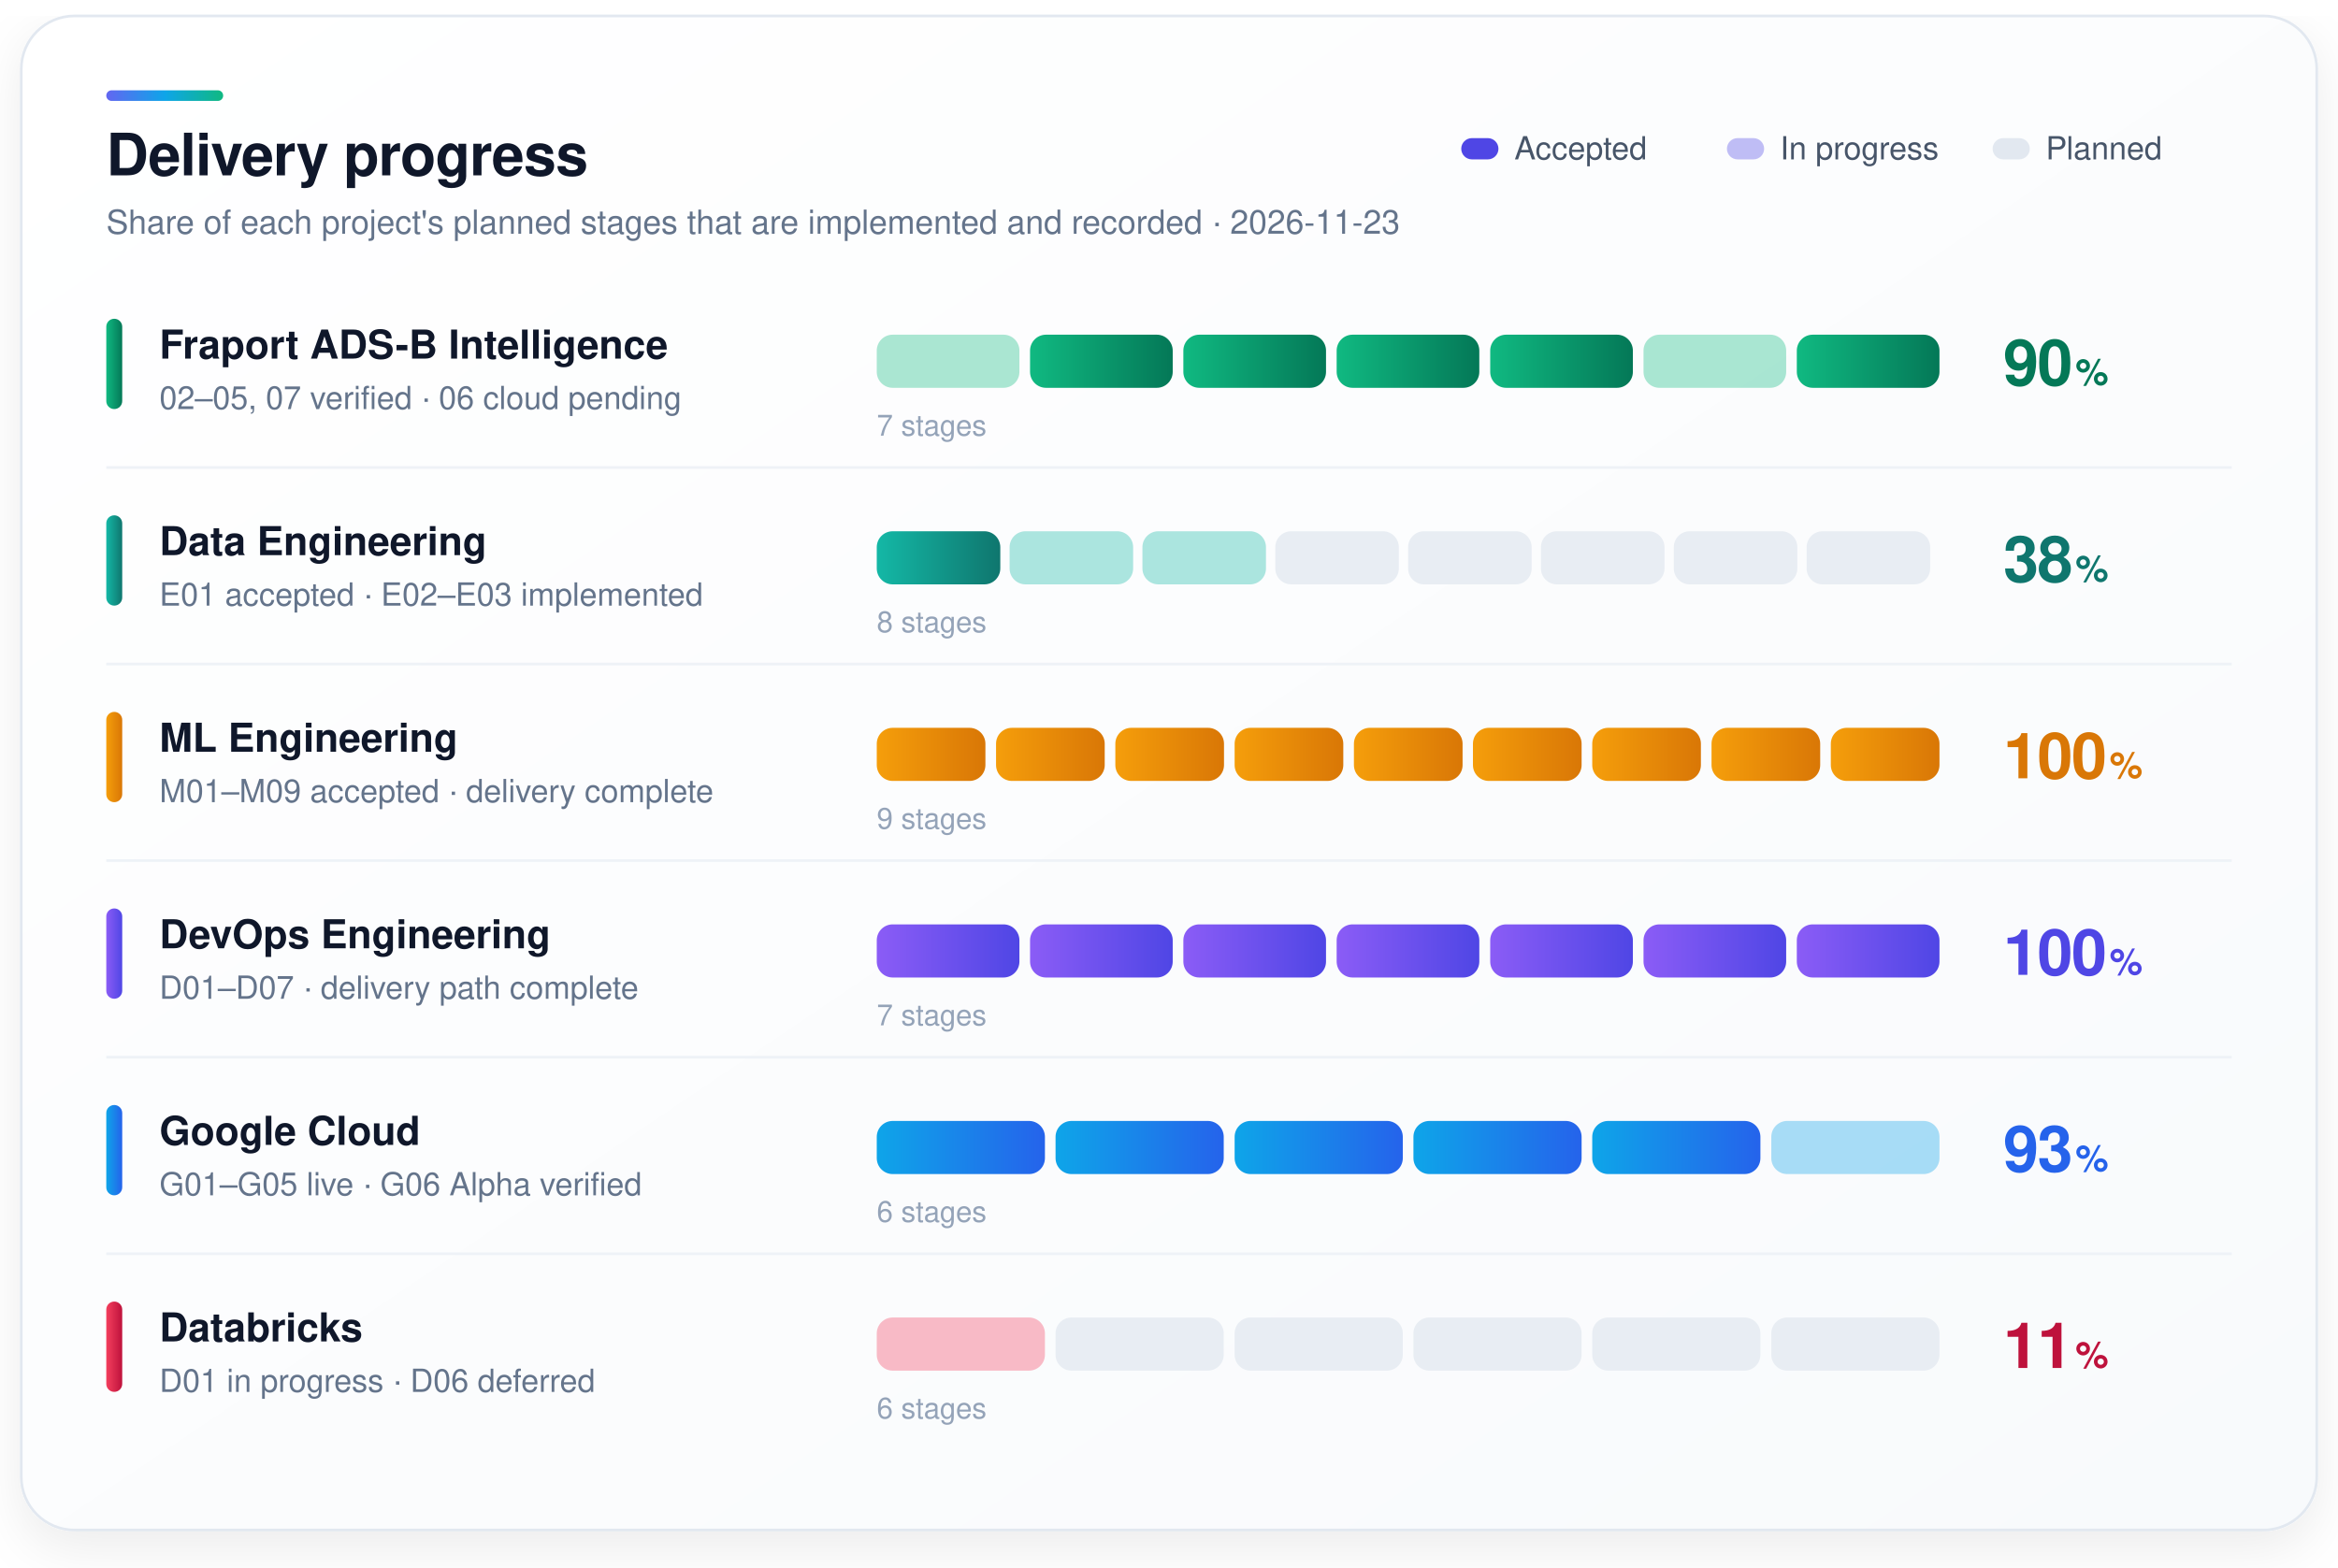
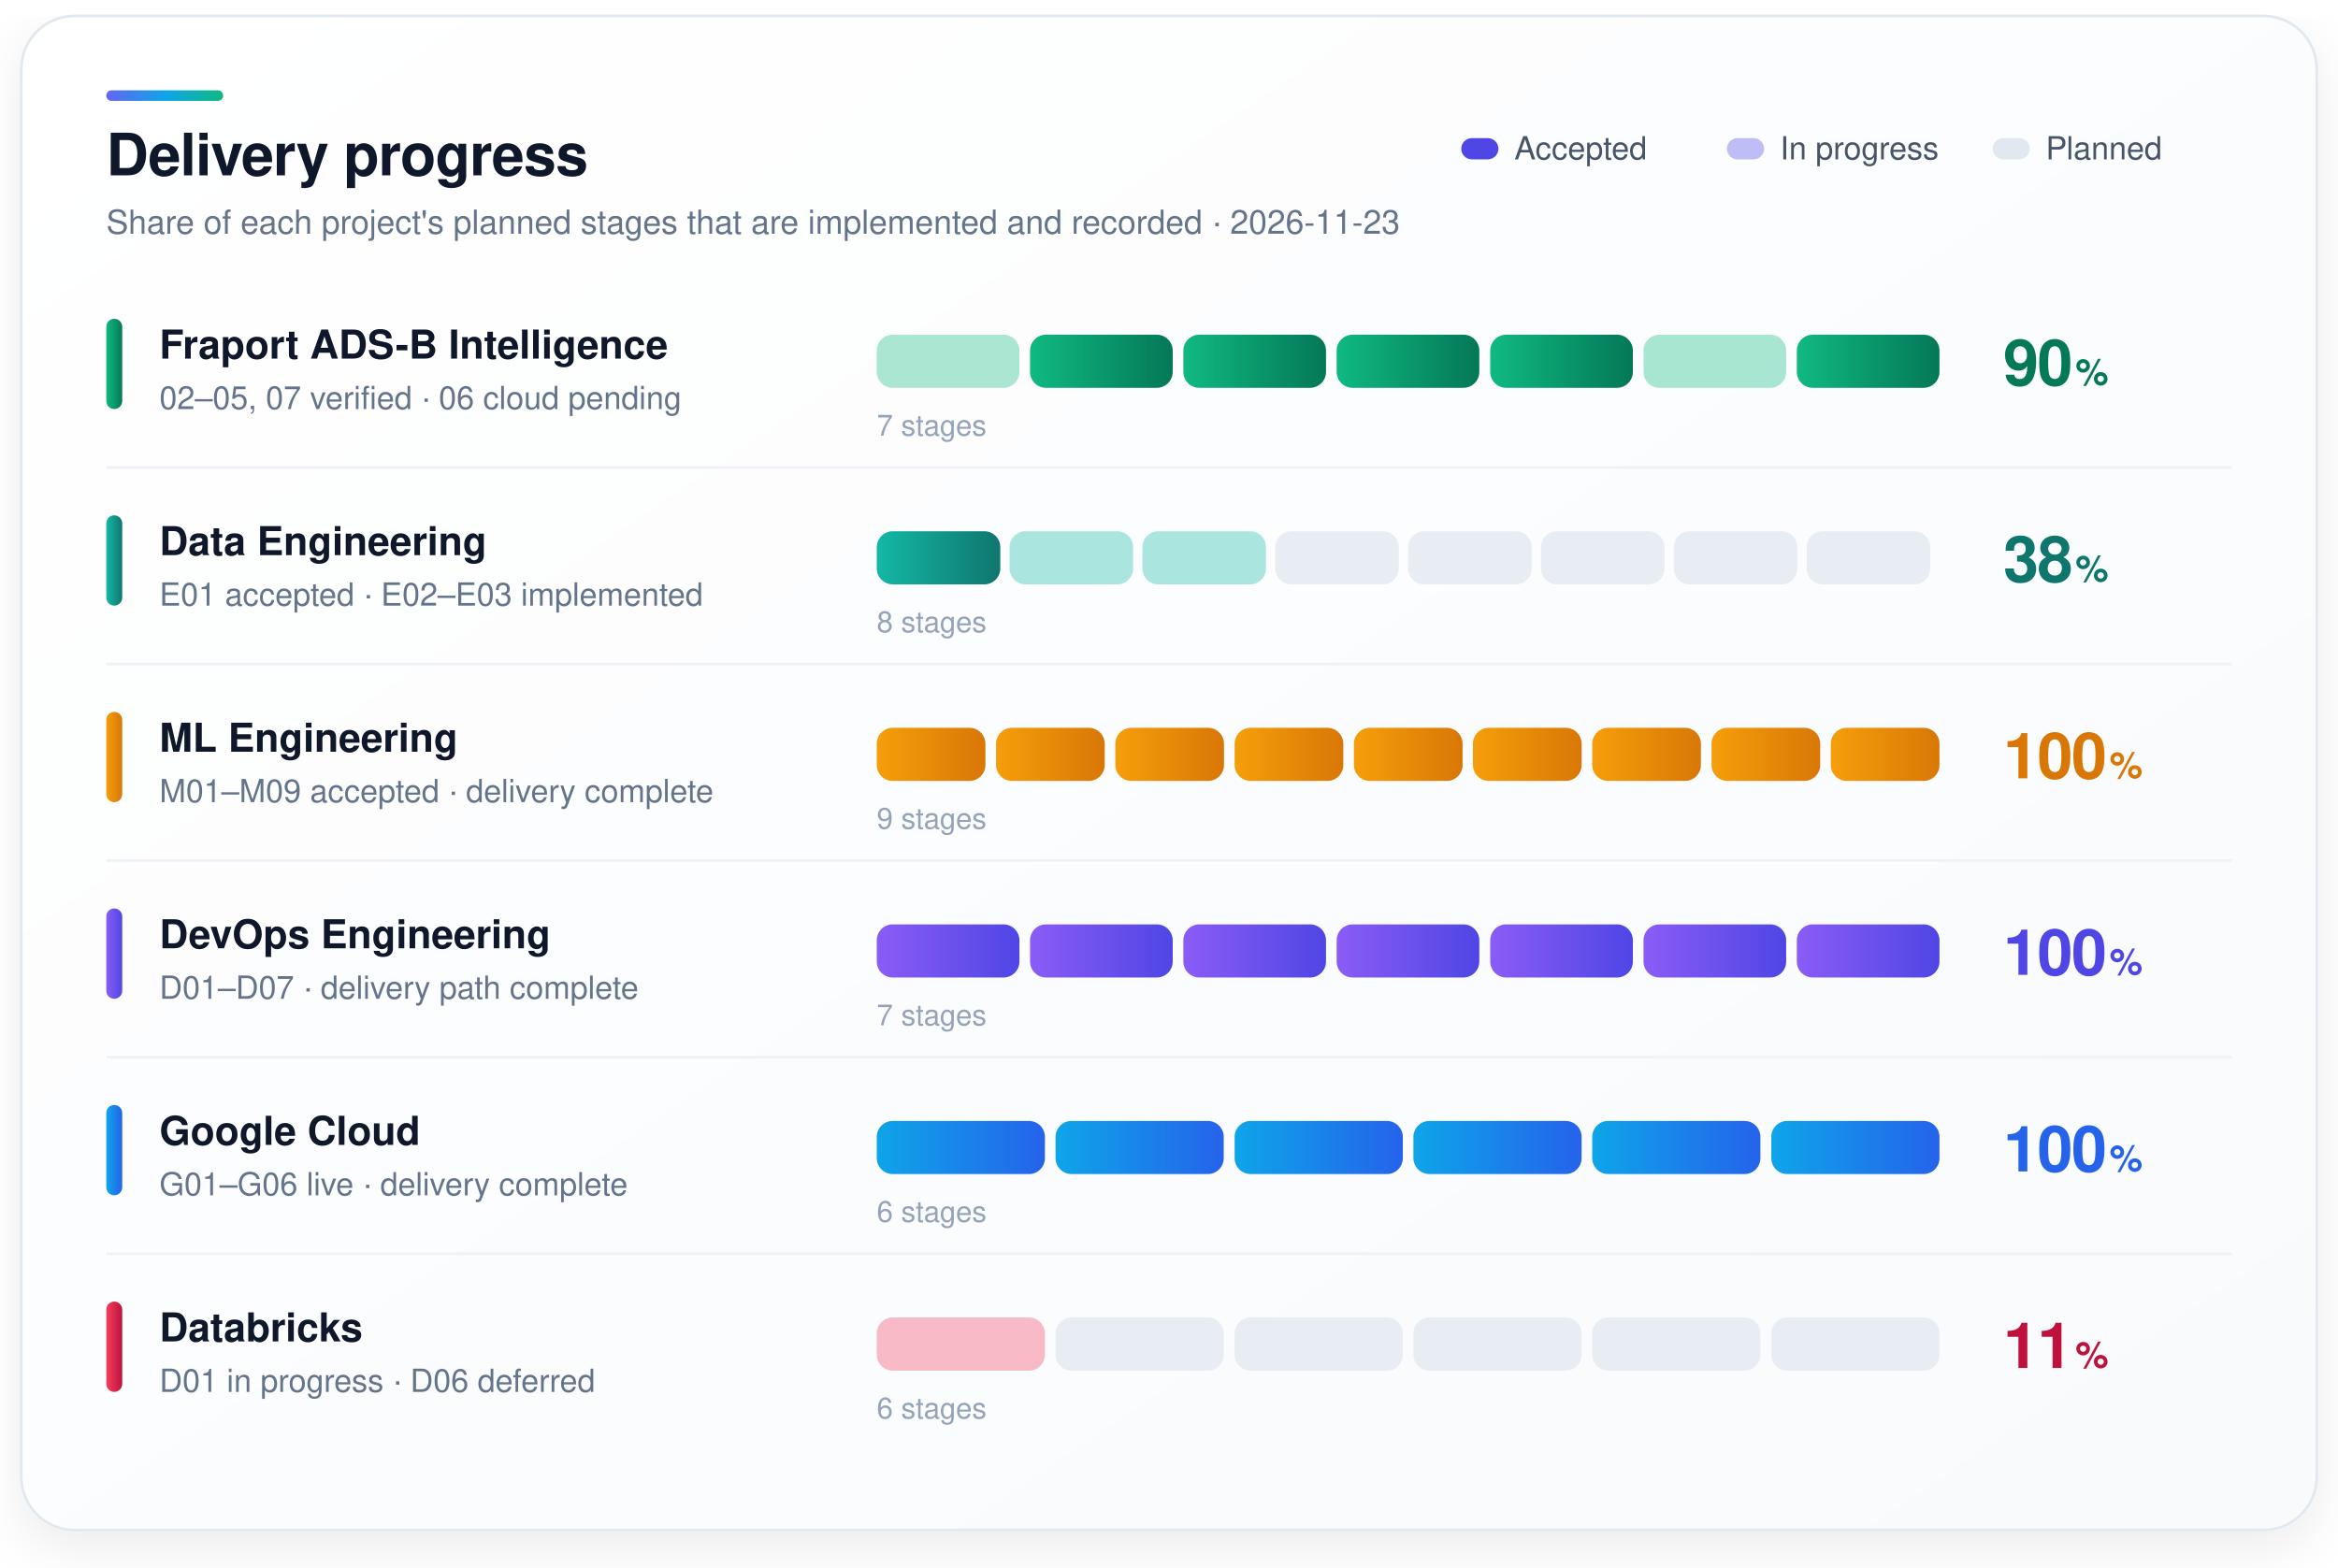
<svg xmlns="http://www.w3.org/2000/svg" width="880" height="590" viewBox="0 0 880 590" font-family="Segoe UI, -apple-system, Helvetica, Arial, sans-serif">
  <defs>
    <linearGradient id="bg" x1="0" y1="0" x2="1" y2="1">
      <stop offset="0" stop-color="#ffffff" />
      <stop offset="1" stop-color="#f8fafc" />
    </linearGradient>
    <linearGradient id="hl" x1="0" x2="1">
      <stop offset="0" stop-color="#6366f1" />
      <stop offset="0.5" stop-color="#0ea5e9" />
      <stop offset="1" stop-color="#10b981" />
    </linearGradient>
    <filter id="sh" x="-5%" y="-5%" width="110%" height="115%">
      <feDropShadow dx="0" dy="6" stdDeviation="10" flood-color="#0f172a" flood-opacity="0.08" />
    </filter>
    <linearGradient id="g0" x1="0" x2="1">
      <stop offset="0" stop-color="#8b5cf6" />
      <stop offset="1" stop-color="#4f46e5" />
    </linearGradient>
    <linearGradient id="g1" x1="0" x2="1">
      <stop offset="0" stop-color="#0ea5e9" />
      <stop offset="1" stop-color="#2563eb" />
    </linearGradient>
    <linearGradient id="g2" x1="0" x2="1">
      <stop offset="0" stop-color="#10b981" />
      <stop offset="1" stop-color="#047857" />
    </linearGradient>
    <linearGradient id="g3" x1="0" x2="1">
      <stop offset="0" stop-color="#f59e0b" />
      <stop offset="1" stop-color="#d97706" />
    </linearGradient>
    <linearGradient id="g4" x1="0" x2="1">
      <stop offset="0" stop-color="#f43f5e" />
      <stop offset="1" stop-color="#be123c" />
    </linearGradient>
    <linearGradient id="g5" x1="0" x2="1">
      <stop offset="0" stop-color="#14b8a6" />
      <stop offset="1" stop-color="#0f766e" />
    </linearGradient>
  </defs>
  <rect x="8" y="6" width="864" height="570" rx="20" fill="url(#bg)" stroke="#e2e8f0" filter="url(#sh)" />
  <rect x="40" y="34" width="44" height="4" rx="2" fill="url(#hl)" />
  <text x="40" y="66" fill="#0f172a" font-size="22" font-weight="700" letter-spacing="-0.3">Delivery progress</text>
  <text x="40" y="88" fill="#64748b" font-size="12.5">Share of each project's planned stages that are implemented and recorded · 2026-11-23</text>
  <rect x="550" y="52" width="14" height="8" rx="4" fill="#4f46e5" fill-opacity="1" />
  <text x="570" y="60" fill="#475569" font-size="12">Accepted</text>
  <rect x="650" y="52" width="14" height="8" rx="4" fill="#4f46e5" fill-opacity="0.35" />
  <text x="670" y="60" fill="#475569" font-size="12">In progress</text>
  <rect x="750" y="52" width="14" height="8" rx="4" fill="#e2e8f0" fill-opacity="1" />
  <text x="770" y="60" fill="#475569" font-size="12">Planned</text>
  <rect x="40" y="120" width="6" height="34" rx="3" fill="url(#g2)" />
  <text x="60" y="135" fill="#0f172a" font-size="15" font-weight="650">Fraport ADS-B Intelligence</text>
  <text x="60" y="154" fill="#64748b" font-size="12">02–05, 07 verified · 06 cloud pending</text>
  <rect x="330.0" y="126" width="53.7" height="20" rx="6" fill="#10b981" fill-opacity="0.35" />
  <rect x="387.7" y="126" width="53.7" height="20" rx="6" fill="url(#g2)" />
  <rect x="445.4" y="126" width="53.7" height="20" rx="6" fill="url(#g2)" />
  <rect x="503.1" y="126" width="53.7" height="20" rx="6" fill="url(#g2)" />
  <rect x="560.9" y="126" width="53.7" height="20" rx="6" fill="url(#g2)" />
  <rect x="618.6" y="126" width="53.7" height="20" rx="6" fill="#10b981" fill-opacity="0.35" />
  <rect x="676.3" y="126" width="53.7" height="20" rx="6" fill="url(#g2)" />
  <text x="754" y="145" fill="#047857" font-size="24" font-weight="700" letter-spacing="-0.5">90<tspan font-size="14" font-weight="600" dx="1">%</tspan>
  </text>
  <text x="330" y="164" fill="#94a3b8" font-size="11">7 stages</text>
  <line x1="40" x2="840" y1="176" y2="176" stroke="#eef2f7" />
  <rect x="40" y="194" width="6" height="34" rx="3" fill="url(#g5)" />
  <text x="60" y="209" fill="#0f172a" font-size="15" font-weight="650">Data Engineering</text>
  <text x="60" y="228" fill="#64748b" font-size="12">E01 accepted · E02–E03 implemented</text>
  <rect x="330.0" y="200" width="46.5" height="20" rx="6" fill="url(#g5)" />
  <rect x="380.0" y="200" width="46.5" height="20" rx="6" fill="#14b8a6" fill-opacity="0.35" />
  <rect x="430.0" y="200" width="46.5" height="20" rx="6" fill="#14b8a6" fill-opacity="0.35" />
  <rect x="480.0" y="200" width="46.5" height="20" rx="6" fill="#e8edf3" />
  <rect x="530.0" y="200" width="46.5" height="20" rx="6" fill="#e8edf3" />
  <rect x="580.0" y="200" width="46.5" height="20" rx="6" fill="#e8edf3" />
  <rect x="630.0" y="200" width="46.5" height="20" rx="6" fill="#e8edf3" />
  <rect x="680.0" y="200" width="46.5" height="20" rx="6" fill="#e8edf3" />
  <text x="754" y="219" fill="#0f766e" font-size="24" font-weight="700" letter-spacing="-0.5">38<tspan font-size="14" font-weight="600" dx="1">%</tspan>
  </text>
  <text x="330" y="238" fill="#94a3b8" font-size="11">8 stages</text>
  <line x1="40" x2="840" y1="250" y2="250" stroke="#eef2f7" />
  <rect x="40" y="268" width="6" height="34" rx="3" fill="url(#g3)" />
  <text x="60" y="283" fill="#0f172a" font-size="15" font-weight="650">ML Engineering</text>
  <text x="60" y="302" fill="#64748b" font-size="12">M01–M09 accepted · delivery complete</text>
  <rect x="330.0" y="274" width="40.9" height="20" rx="6" fill="url(#g3)" />
  <rect x="374.9" y="274" width="40.9" height="20" rx="6" fill="url(#g3)" />
  <rect x="419.8" y="274" width="40.9" height="20" rx="6" fill="url(#g3)" />
  <rect x="464.7" y="274" width="40.9" height="20" rx="6" fill="url(#g3)" />
  <rect x="509.6" y="274" width="40.9" height="20" rx="6" fill="url(#g3)" />
  <rect x="554.4" y="274" width="40.9" height="20" rx="6" fill="url(#g3)" />
  <rect x="599.3" y="274" width="40.9" height="20" rx="6" fill="url(#g3)" />
  <rect x="644.2" y="274" width="40.9" height="20" rx="6" fill="url(#g3)" />
  <rect x="689.1" y="274" width="40.9" height="20" rx="6" fill="url(#g3)" />
  <text x="754" y="293" fill="#d97706" font-size="24" font-weight="700" letter-spacing="-0.5">100<tspan font-size="14" font-weight="600" dx="1">%</tspan>
  </text>
  <text x="330" y="312" fill="#94a3b8" font-size="11">9 stages</text>
  <line x1="40" x2="840" y1="324" y2="324" stroke="#eef2f7" />
  <rect x="40" y="342" width="6" height="34" rx="3" fill="url(#g0)" />
  <text x="60" y="357" fill="#0f172a" font-size="15" font-weight="650">DevOps Engineering</text>
  <text x="60" y="376" fill="#64748b" font-size="12">D01–D07 · delivery path complete</text>
  <rect x="330.0" y="348" width="53.7" height="20" rx="6" fill="url(#g0)" />
  <rect x="387.7" y="348" width="53.7" height="20" rx="6" fill="url(#g0)" />
  <rect x="445.4" y="348" width="53.7" height="20" rx="6" fill="url(#g0)" />
  <rect x="503.1" y="348" width="53.7" height="20" rx="6" fill="url(#g0)" />
  <rect x="560.9" y="348" width="53.7" height="20" rx="6" fill="url(#g0)" />
  <rect x="618.6" y="348" width="53.7" height="20" rx="6" fill="url(#g0)" />
  <rect x="676.3" y="348" width="53.7" height="20" rx="6" fill="url(#g0)" />
  <text x="754" y="367" fill="#4f46e5" font-size="24" font-weight="700" letter-spacing="-0.5">100<tspan font-size="14" font-weight="600" dx="1">%</tspan>
  </text>
  <text x="330" y="386" fill="#94a3b8" font-size="11">7 stages</text>
  <line x1="40" x2="840" y1="398" y2="398" stroke="#eef2f7" />
  <rect x="40" y="416" width="6" height="34" rx="3" fill="url(#g1)" />
  <text x="60" y="431" fill="#0f172a" font-size="15" font-weight="650">Google Cloud</text>
-   <text x="60" y="450" fill="#64748b" font-size="12">G01–G05 live · G06 Alpha verified</text>
+   <text x="60" y="450" fill="#64748b" font-size="12">G01–G06 live · delivery complete</text>
  <rect x="330.0" y="422" width="63.3" height="20" rx="6" fill="url(#g1)" />
  <rect x="397.3" y="422" width="63.3" height="20" rx="6" fill="url(#g1)" />
  <rect x="464.7" y="422" width="63.3" height="20" rx="6" fill="url(#g1)" />
  <rect x="532.0" y="422" width="63.3" height="20" rx="6" fill="url(#g1)" />
  <rect x="599.3" y="422" width="63.3" height="20" rx="6" fill="url(#g1)" />
-   <rect x="666.7" y="422" width="63.3" height="20" rx="6" fill="#0ea5e9" fill-opacity="0.35" />
-   <text x="754" y="441" fill="#2563eb" font-size="24" font-weight="700" letter-spacing="-0.5">93<tspan font-size="14" font-weight="600" dx="1">%</tspan>
+   <rect x="666.7" y="422" width="63.3" height="20" rx="6" fill="url(#g1)" />
+   <text x="754" y="441" fill="#2563eb" font-size="24" font-weight="700" letter-spacing="-0.5">100<tspan font-size="14" font-weight="600" dx="1">%</tspan>
  </text>
  <text x="330" y="460" fill="#94a3b8" font-size="11">6 stages</text>
  <line x1="40" x2="840" y1="472" y2="472" stroke="#eef2f7" />
  <rect x="40" y="490" width="6" height="34" rx="3" fill="url(#g4)" />
  <text x="60" y="505" fill="#0f172a" font-size="15" font-weight="650">Databricks</text>
  <text x="60" y="524" fill="#64748b" font-size="12">D01 in progress · D06 deferred</text>
  <rect x="330.0" y="496" width="63.3" height="20" rx="6" fill="#f43f5e" fill-opacity="0.35" />
  <rect x="397.3" y="496" width="63.3" height="20" rx="6" fill="#e8edf3" />
  <rect x="464.7" y="496" width="63.3" height="20" rx="6" fill="#e8edf3" />
  <rect x="532.0" y="496" width="63.3" height="20" rx="6" fill="#e8edf3" />
  <rect x="599.3" y="496" width="63.3" height="20" rx="6" fill="#e8edf3" />
  <rect x="666.7" y="496" width="63.3" height="20" rx="6" fill="#e8edf3" />
  <text x="754" y="515" fill="#be123c" font-size="24" font-weight="700" letter-spacing="-0.5">11<tspan font-size="14" font-weight="600" dx="1">%</tspan>
  </text>
  <text x="330" y="534" fill="#94a3b8" font-size="11">6 stages</text>
</svg>
